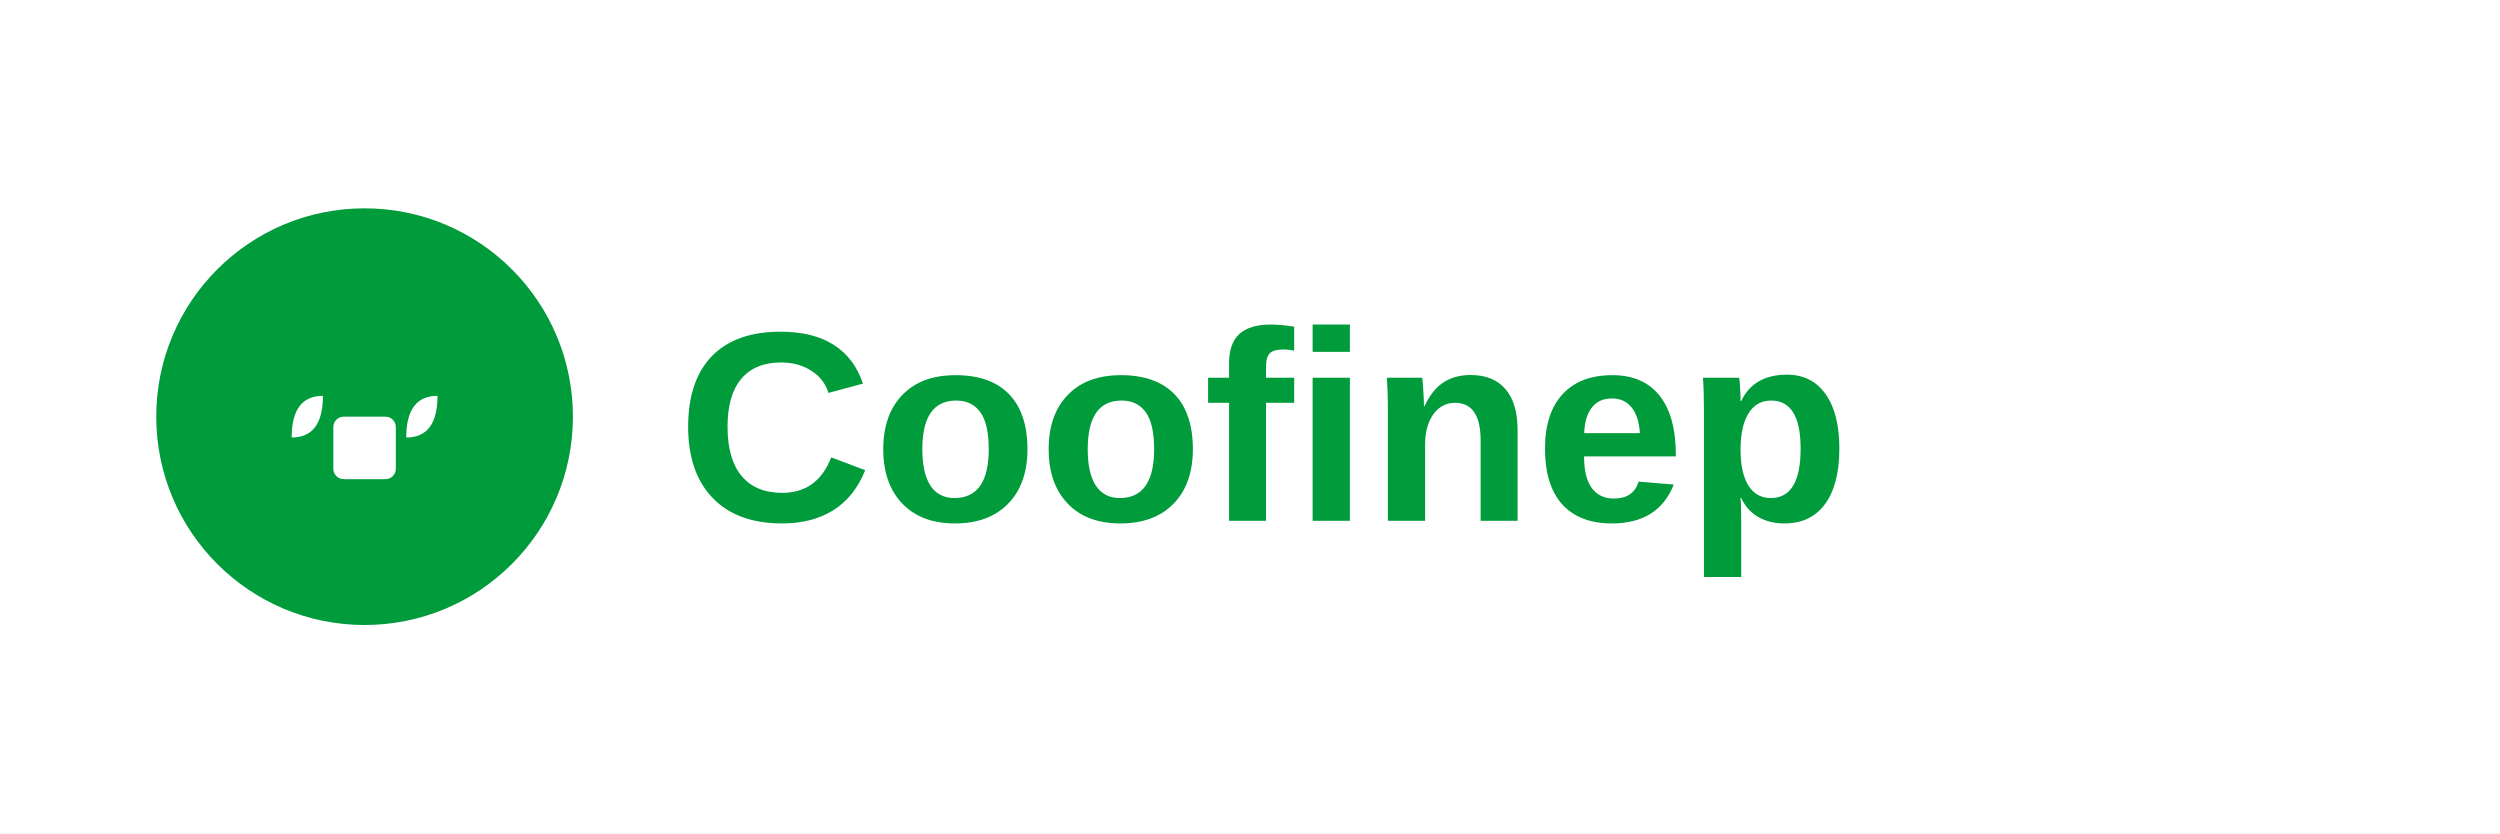
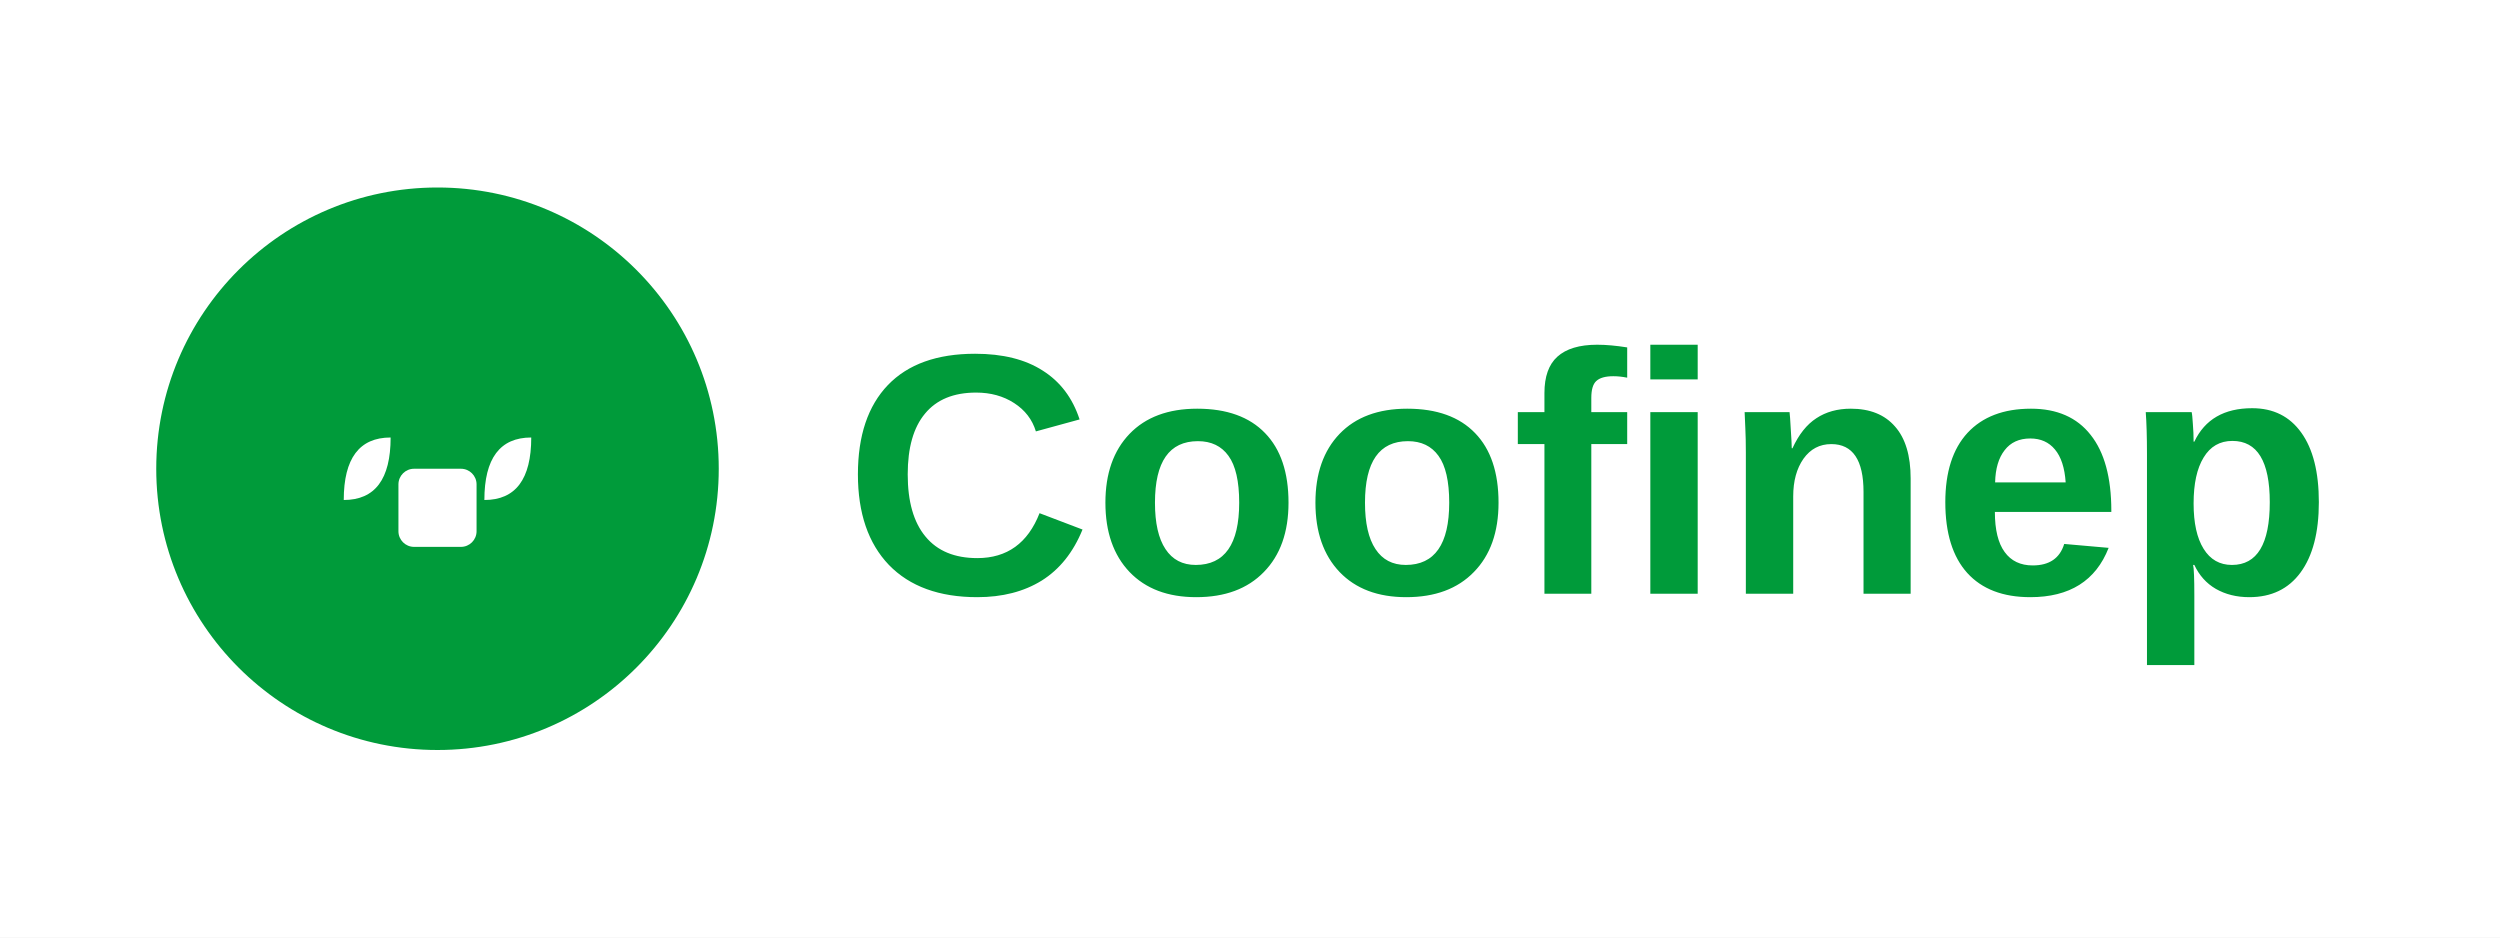
- <svg xmlns="http://www.w3.org/2000/svg" viewBox="0 0 240 80" fill="none">
-   <rect width="240" height="80" fill="white" />
-   <circle cx="35" cy="40" r="20" fill="#009B3A" />
-   <path d="M 28 42 Q 28 38, 31 38 Q 31 42, 28 42 Z" fill="white" />
-   <path d="M 39 42 Q 39 38, 42 38 Q 42 42, 39 42 Z" fill="white" />
-   <rect x="32" y="40" width="6" height="6" rx="1" fill="white" />
-   <text x="65" y="50" font-family="Arial, sans-serif" font-size="26" font-weight="bold" fill="#009B3A">Coofinep</text>
+ <svg xmlns="http://www.w3.org/2000/svg" viewBox="0 0 160 60" fill="none">
+   <rect width="160" height="60" fill="white" />
+   <circle cx="28" cy="30" r="18" fill="#009B3A" />
+   <path d="M 22 32 Q 22 28, 25 28 Q 25 32, 22 32 Z" fill="white" />
+   <path d="M 31 32 Q 31 28, 34 28 Q 34 32, 31 32 Z" fill="white" />
+   <rect x="25.5" y="30" width="5" height="5" rx="1" fill="white" />
+   <text x="54" y="38" font-family="Arial, sans-serif" font-size="22" font-weight="bold" fill="#009B3A">Coofinep</text>
</svg>
